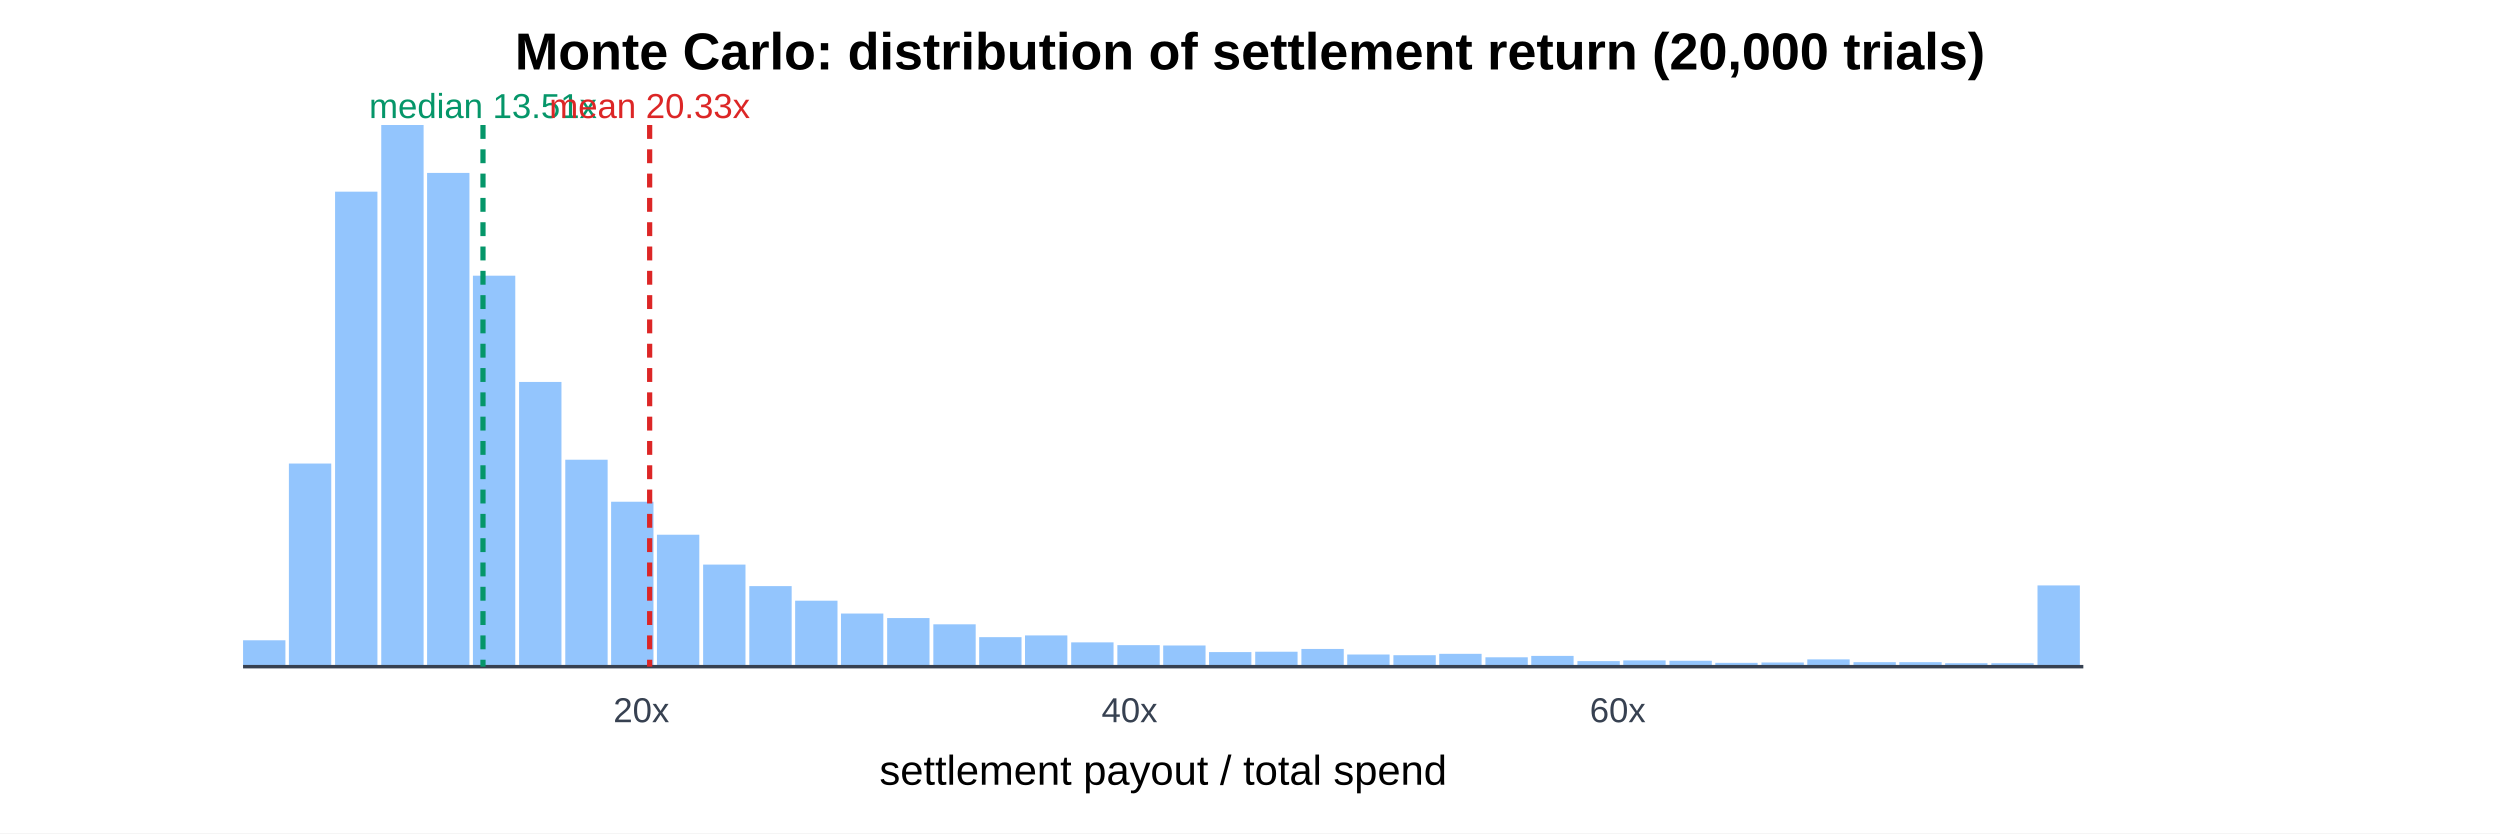
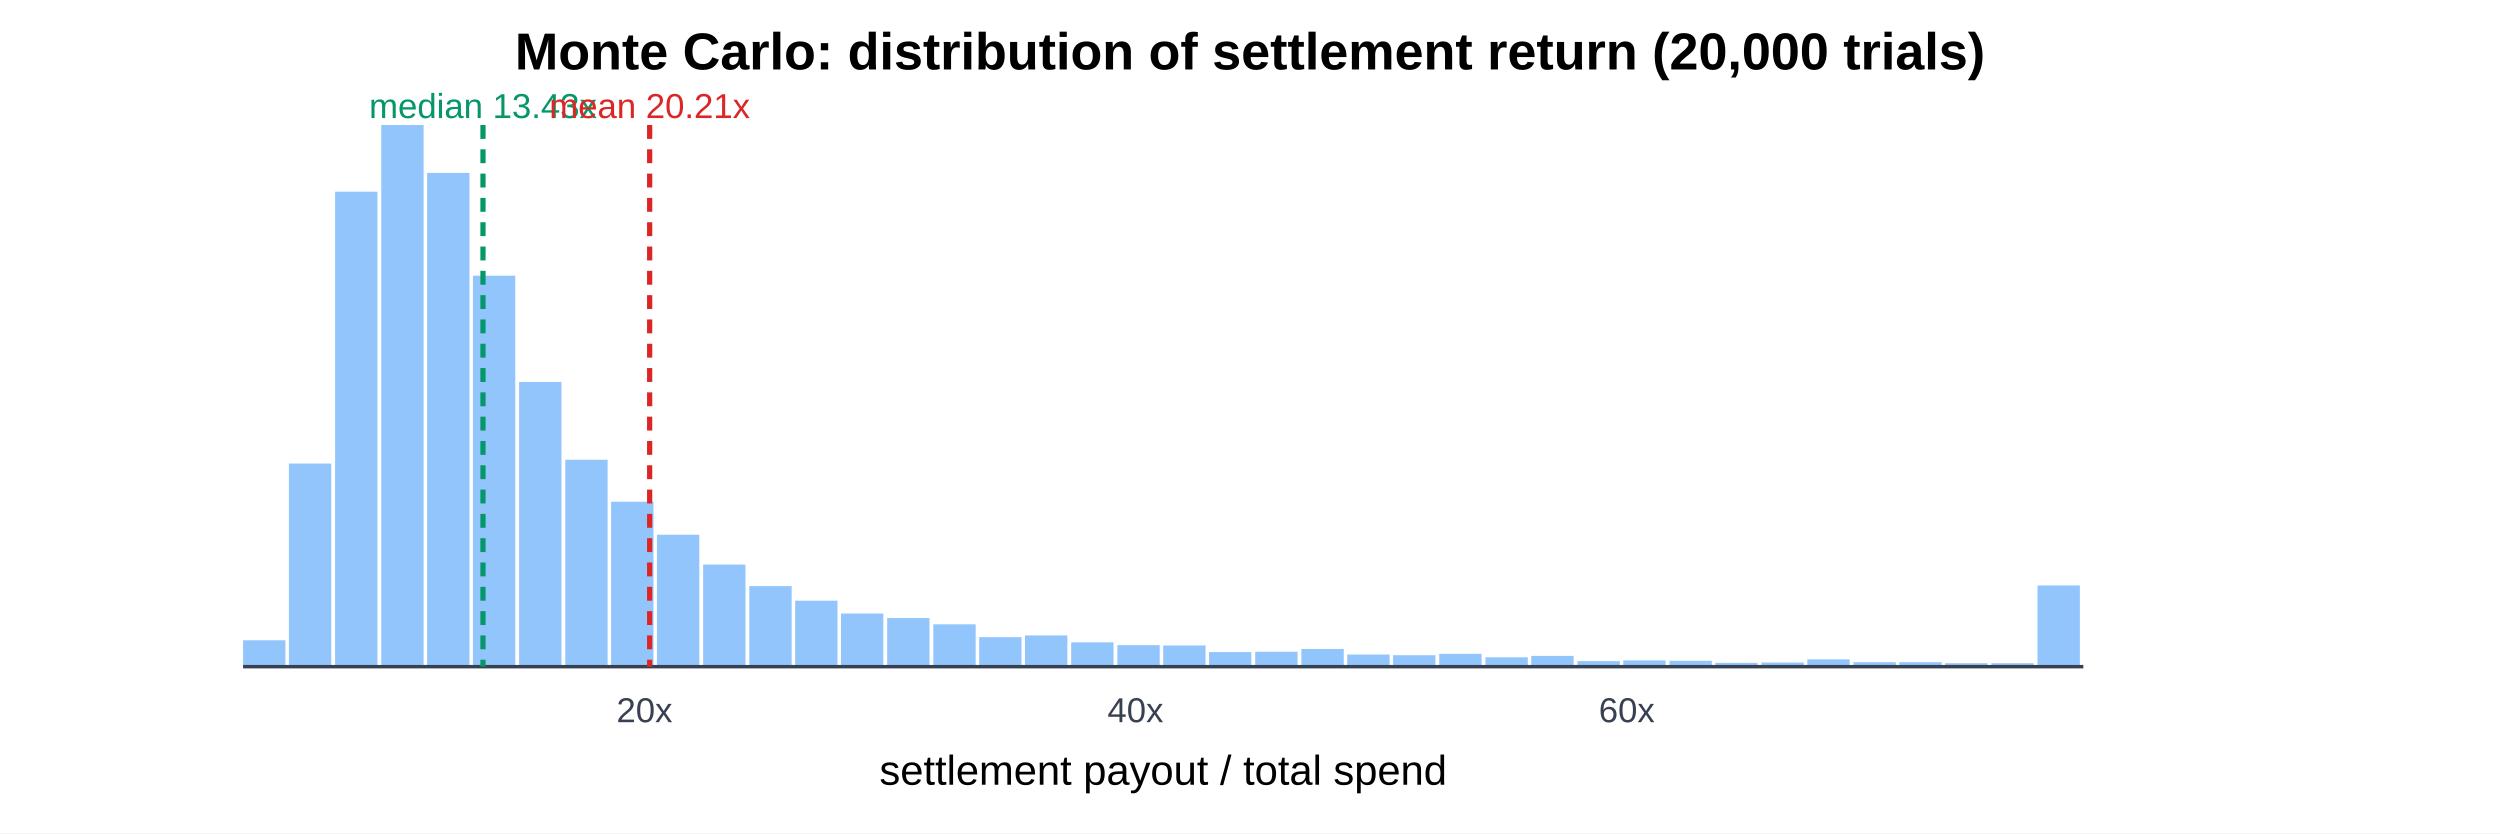
<svg xmlns="http://www.w3.org/2000/svg" width="720" height="240" viewBox="0 0 720 240" font-family="system-ui,Arial,sans-serif">
  <rect width="720" height="240" fill="white" />
  <text x="360" y="20" text-anchor="middle" font-size="15" font-weight="600">Monte Carlo: distribution of settlement return (20,000 trials)</text>
  <rect x="70.0" y="184.4" width="12.2" height="7.6" fill="#93c5fd" />
  <rect x="83.2" y="133.5" width="12.2" height="58.5" fill="#93c5fd" />
  <rect x="96.5" y="55.2" width="12.2" height="136.8" fill="#93c5fd" />
  <rect x="109.8" y="36.0" width="12.2" height="156.0" fill="#93c5fd" />
  <rect x="123.0" y="49.8" width="12.2" height="142.2" fill="#93c5fd" />
  <rect x="136.2" y="79.4" width="12.2" height="112.6" fill="#93c5fd" />
  <rect x="149.5" y="110.0" width="12.2" height="82.0" fill="#93c5fd" />
  <rect x="162.8" y="132.4" width="12.2" height="59.6" fill="#93c5fd" />
  <rect x="176.0" y="144.5" width="12.2" height="47.5" fill="#93c5fd" />
  <rect x="189.2" y="154.0" width="12.2" height="38.0" fill="#93c5fd" />
  <rect x="202.5" y="162.6" width="12.2" height="29.4" fill="#93c5fd" />
  <rect x="215.8" y="168.8" width="12.2" height="23.2" fill="#93c5fd" />
  <rect x="229.0" y="173.0" width="12.2" height="19.0" fill="#93c5fd" />
  <rect x="242.2" y="176.7" width="12.2" height="15.3" fill="#93c5fd" />
  <rect x="255.5" y="178.0" width="12.2" height="14.0" fill="#93c5fd" />
  <rect x="268.8" y="179.8" width="12.2" height="12.2" fill="#93c5fd" />
  <rect x="282.0" y="183.5" width="12.2" height="8.5" fill="#93c5fd" />
  <rect x="295.2" y="183.0" width="12.2" height="9.0" fill="#93c5fd" />
  <rect x="308.5" y="185.0" width="12.2" height="7.0" fill="#93c5fd" />
  <rect x="321.8" y="185.8" width="12.2" height="6.2" fill="#93c5fd" />
  <rect x="335.0" y="185.9" width="12.2" height="6.1" fill="#93c5fd" />
  <rect x="348.2" y="187.8" width="12.2" height="4.2" fill="#93c5fd" />
  <rect x="361.5" y="187.7" width="12.2" height="4.3" fill="#93c5fd" />
  <rect x="374.8" y="186.9" width="12.2" height="5.1" fill="#93c5fd" />
  <rect x="388.0" y="188.5" width="12.2" height="3.5" fill="#93c5fd" />
-   <rect x="401.3" y="188.7" width="12.2" height="3.3" fill="#93c5fd" />
+   <rect x="401.2" y="188.7" width="12.2" height="3.3" fill="#93c5fd" />
  <rect x="414.5" y="188.3" width="12.2" height="3.7" fill="#93c5fd" />
  <rect x="427.8" y="189.3" width="12.2" height="2.7" fill="#93c5fd" />
  <rect x="441.0" y="188.9" width="12.2" height="3.1" fill="#93c5fd" />
  <rect x="454.3" y="190.4" width="12.2" height="1.6" fill="#93c5fd" />
  <rect x="467.5" y="190.2" width="12.2" height="1.8" fill="#93c5fd" />
  <rect x="480.8" y="190.3" width="12.2" height="1.7" fill="#93c5fd" />
  <rect x="494.0" y="190.9" width="12.2" height="1.1" fill="#93c5fd" />
  <rect x="507.3" y="190.8" width="12.2" height="1.2" fill="#93c5fd" />
  <rect x="520.5" y="189.9" width="12.2" height="2.1" fill="#93c5fd" />
  <rect x="533.8" y="190.7" width="12.2" height="1.3" fill="#93c5fd" />
  <rect x="547.0" y="190.7" width="12.2" height="1.3" fill="#93c5fd" />
  <rect x="560.2" y="191.0" width="12.2" height="1.0" fill="#93c5fd" />
  <rect x="573.5" y="191.0" width="12.2" height="1.0" fill="#93c5fd" />
  <rect x="586.8" y="168.6" width="12.2" height="23.4" fill="#93c5fd" />
  <line x1="70" y1="192" x2="600" y2="192" stroke="#374151" />
  <line x1="139.1" y1="36" x2="139.1" y2="192" stroke="#059669" stroke-width="1.5" stroke-dasharray="4 3" />
-   <text x="139.1" y="34" text-anchor="middle" font-size="10" fill="#059669">median 13.51x</text>
+   <text x="139.1" y="34" text-anchor="middle" font-size="10" fill="#059669">median 13.43x</text>
  <line x1="187.1" y1="36" x2="187.1" y2="192" stroke="#dc2626" stroke-width="1.5" stroke-dasharray="4 3" />
-   <text x="187.1" y="34" text-anchor="middle" font-size="10" fill="#dc2626">mean 20.33x</text>
-   <text x="184.7" y="208" text-anchor="middle" font-size="10" fill="#374151">20x</text>
-   <text x="325.3" y="208" text-anchor="middle" font-size="10" fill="#374151">40x</text>
-   <text x="465.9" y="208" text-anchor="middle" font-size="10" fill="#374151">60x</text>
+   <text x="187.1" y="34" text-anchor="middle" font-size="10" fill="#dc2626">mean 20.21x</text>
+   <text x="185.6" y="208" text-anchor="middle" font-size="10" fill="#374151">20x</text>
+   <text x="327.0" y="208" text-anchor="middle" font-size="10" fill="#374151">40x</text>
+   <text x="468.5" y="208" text-anchor="middle" font-size="10" fill="#374151">60x</text>
  <text x="335" y="226" text-anchor="middle" font-size="12">settlement payout / total spend</text>
</svg>
